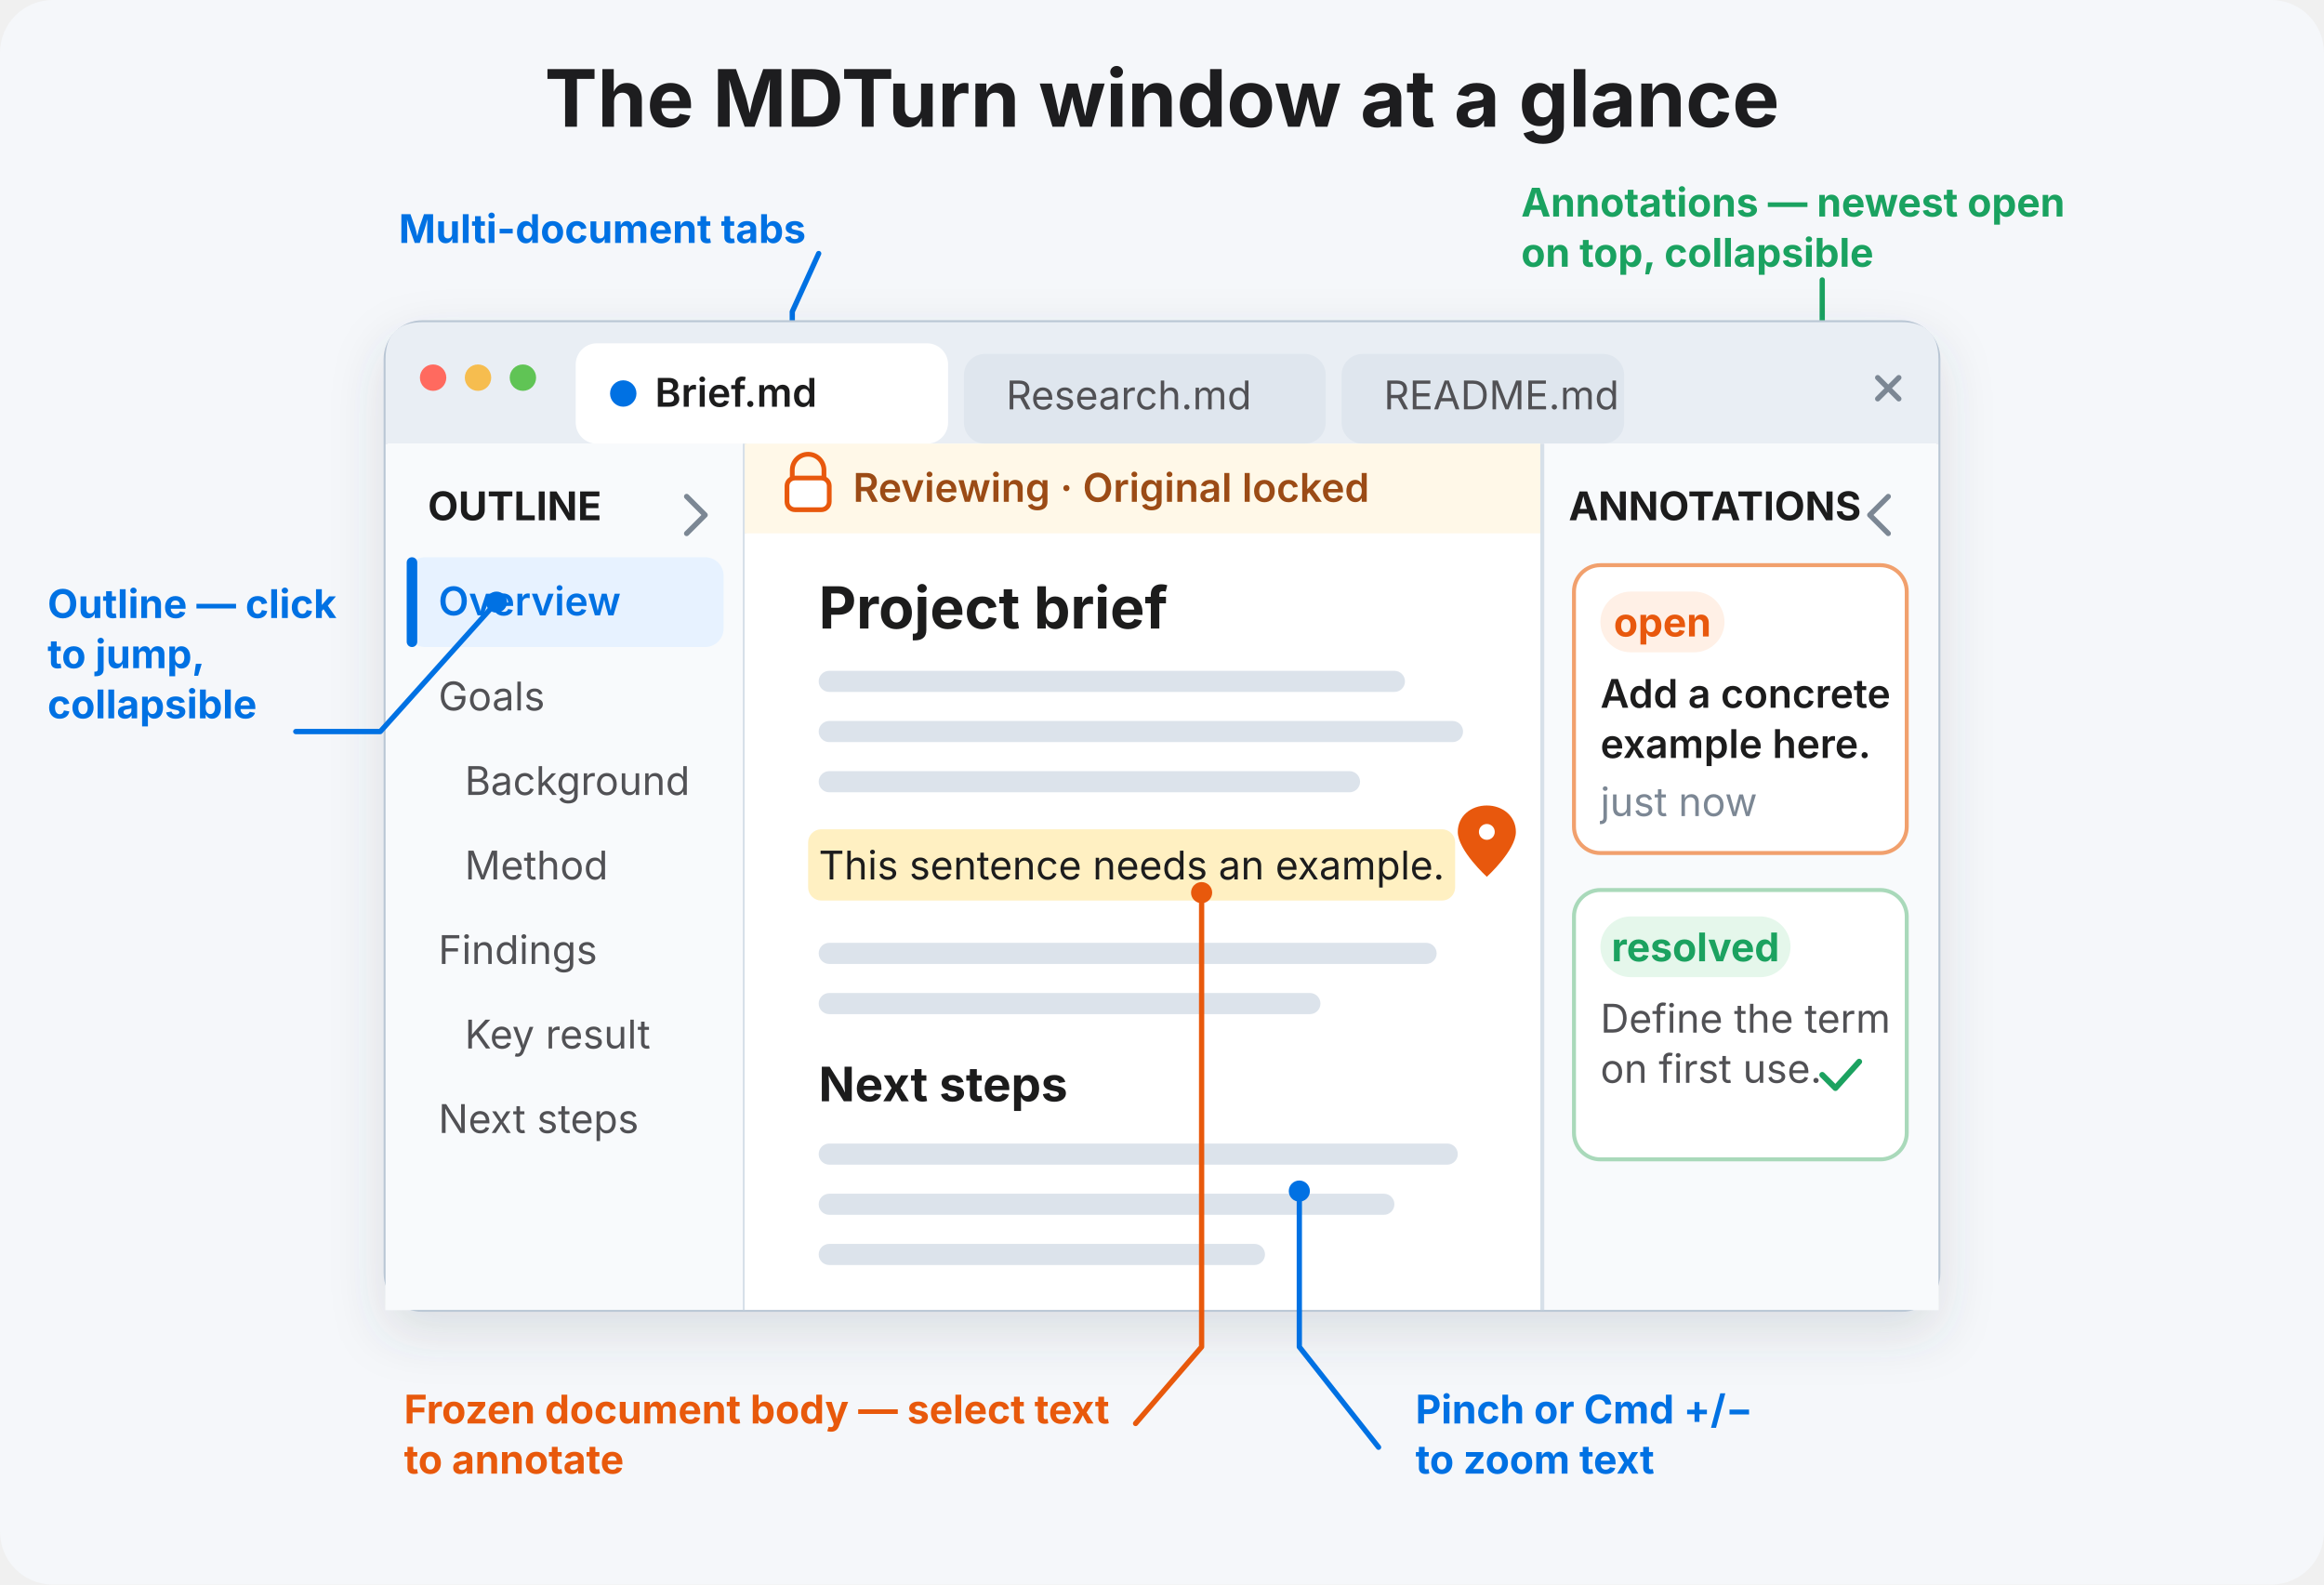
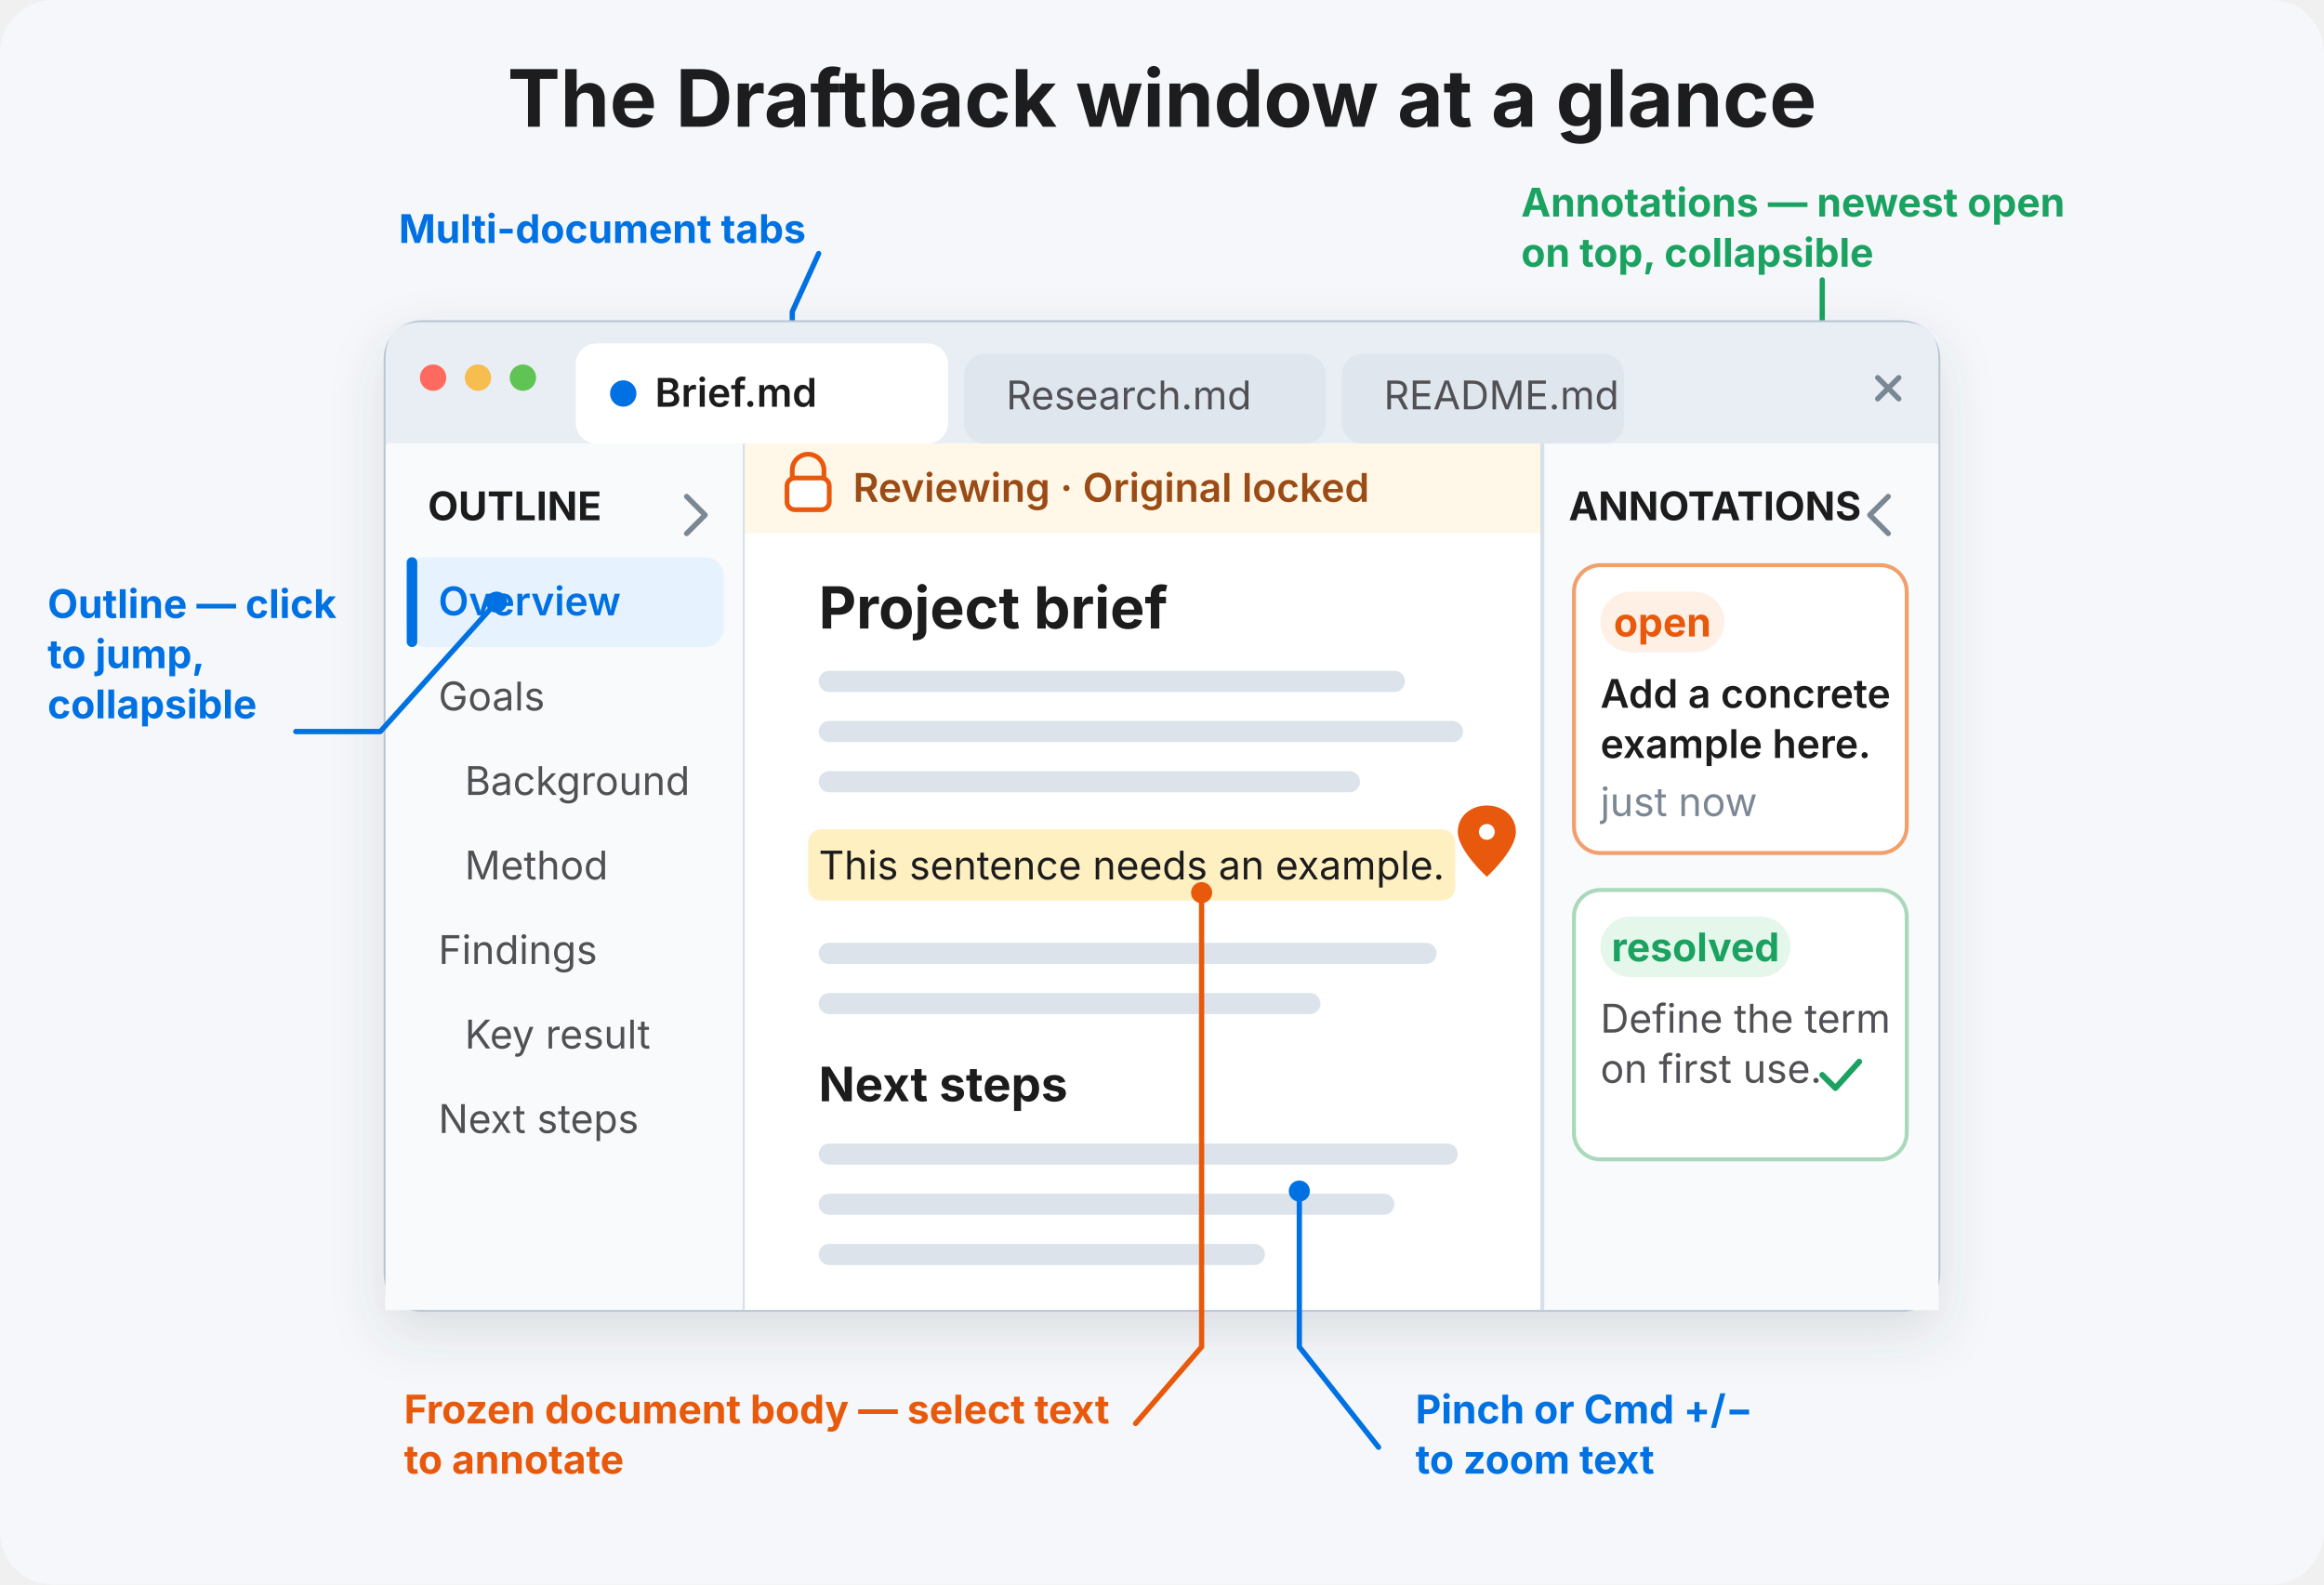
<svg xmlns="http://www.w3.org/2000/svg" width="880" height="600" viewBox="0 0 880 600" font-family="-apple-system, PingFang SC, sans-serif">
  <defs>
    <filter id="window-shadow" x="-20%" y="-20%" width="140%" height="150%">
      <feDropShadow dx="0" dy="8" stdDeviation="10" flood-color="#3d4a5a" flood-opacity="0.15" />
    </filter>
  </defs>
  <rect width="880" height="600" rx="20" fill="#f5f7fa" />
-   <text x="440" y="48" text-anchor="middle" font-size="30" font-weight="700" fill="#1d1d1f">The MDTurn window at a glance</text>
+   <text x="440" y="48" text-anchor="middle" font-size="30" font-weight="700" fill="#1d1d1f">The Draftback window at a glance</text>
  <text x="151" y="92" font-size="15" font-weight="700" fill="#0071e3">Multi-document tabs</text>
  <path d="M310 96 L300 118 L300 137" fill="none" stroke="#0071e3" stroke-width="2" stroke-linecap="round" stroke-linejoin="round" />
  <circle cx="300" cy="137" r="4" fill="#0071e3" />
  <text x="576" font-size="15" font-weight="700" fill="#1aa260">
    <tspan x="576" y="82">Annotations — newest open </tspan>
    <tspan x="576" y="101">on top, collapsible</tspan>
  </text>
  <path d="M690 106 L690 181 L670 214" fill="none" stroke="#1aa260" stroke-width="2" stroke-linecap="round" stroke-linejoin="round" />
  <circle cx="670" cy="214" r="4" fill="#1aa260" />
  <g filter="url(#window-shadow)">
    <rect x="146" y="122" width="588" height="374" rx="14" fill="#ffffff" stroke="#b9c6d4" stroke-width="1.5" />
    <path d="M160 122 H720 Q734 122 734 136 V168 H146 V136 Q146 122 160 122 Z" fill="#e9eef4" />
    <circle cx="164" cy="143" r="5" fill="#ff6b5f" />
    <circle cx="181" cy="143" r="5" fill="#f6bd4f" />
    <circle cx="198" cy="143" r="5" fill="#61c454" />
    <rect x="218" y="130" width="141" height="38" rx="8" fill="#ffffff" />
    <circle cx="236" cy="149" r="5" fill="#0071e3" />
    <text x="248" y="154" font-size="15" font-weight="600" fill="#1d1d1f">Brief.md</text>
    <rect x="365" y="134" width="137" height="34" rx="8" fill="#dfe6ee" />
    <text x="381" y="155" font-size="15" fill="#515154">Research.md</text>
    <rect x="508" y="134" width="107" height="34" rx="8" fill="#dfe6ee" />
    <text x="524" y="155" font-size="15" fill="#515154">README.md</text>
    <path d="M711 143 L719 151 M719 143 L711 151" stroke="#7b8794" stroke-width="2" stroke-linecap="round" />
    <rect x="146" y="168" width="136" height="328" fill="#f8fafc" />
    <line x1="282" y1="168" x2="282" y2="496" stroke="#d7e0e9" stroke-width="1.5" />
    <text x="162" y="197" font-size="15" font-weight="700" fill="#1d1d1f">OUTLINE</text>
    <path d="M260 188 L267 195 L260 202" fill="none" stroke="#7b8794" stroke-width="2" stroke-linecap="round" stroke-linejoin="round" />
    <rect x="154" y="211" width="120" height="34" rx="7" fill="#e7f2ff" />
    <rect x="154" y="211" width="4" height="34" rx="2" fill="#0071e3" />
    <text x="166" y="233" font-size="15" font-weight="600" fill="#0071e3">Overview</text>
    <text x="166" y="269" font-size="15" fill="#515154">Goals</text>
    <text x="176" y="301" font-size="15" fill="#515154">Background</text>
    <text x="176" y="333" font-size="15" fill="#515154">Method</text>
    <text x="166" y="365" font-size="15" fill="#515154">Findings</text>
    <text x="176" y="397" font-size="15" fill="#515154">Key result</text>
    <text x="166" y="429" font-size="15" fill="#515154">Next steps</text>
    <rect x="282" y="168" width="302" height="34" fill="#fff8e8" />
    <path d="M300 181 V178 A6 6 0 0 1 312 178 V181" fill="none" stroke="#e8590c" stroke-width="1.8" />
    <rect x="298" y="181" width="16" height="12" rx="3" fill="#ffffff" stroke="#e8590c" stroke-width="1.8" />
    <text x="323" y="190" font-size="15" font-weight="600" fill="#9b4b12">Reviewing · Original locked</text>
    <rect x="282" y="202" width="302" height="294" fill="#ffffff" />
    <text x="310" y="238" font-size="22" font-weight="700" fill="#1d1d1f">Project brief</text>
    <rect x="310" y="254" width="222" height="8" rx="4" fill="#dce3eb" />
    <rect x="310" y="273" width="244" height="8" rx="4" fill="#dce3eb" />
    <rect x="310" y="292" width="205" height="8" rx="4" fill="#dce3eb" />
    <rect x="306" y="314" width="245" height="27" rx="5" fill="#fff0c2" />
    <text x="310" y="333" font-size="15" fill="#1d1d1f">This sentence needs an example.</text>
    <path d="M552 315 C552 309 557 305 563 305 C569 305 574 309 574 315 C574 322 563 332 563 332 C563 332 552 322 552 315 Z" fill="#e8590c" />
    <circle cx="563" cy="315" r="3" fill="#ffffff" />
    <rect x="310" y="357" width="234" height="8" rx="4" fill="#dce3eb" />
    <rect x="310" y="376" width="190" height="8" rx="4" fill="#dce3eb" />
    <text x="310" y="417" font-size="18" font-weight="700" fill="#1d1d1f">Next steps</text>
    <rect x="310" y="433" width="242" height="8" rx="4" fill="#dce3eb" />
    <rect x="310" y="452" width="218" height="8" rx="4" fill="#dce3eb" />
    <rect x="310" y="471" width="169" height="8" rx="4" fill="#dce3eb" />
    <rect x="584" y="168" width="150" height="328" fill="#f8fafc" />
    <line x1="584" y1="168" x2="584" y2="496" stroke="#d7e0e9" stroke-width="1.5" />
    <text x="594" y="197" font-size="15" font-weight="700" fill="#1d1d1f">ANNOTATIONS</text>
    <path d="M715 188 L708 195 L715 202" fill="none" stroke="#7b8794" stroke-width="2" stroke-linecap="round" stroke-linejoin="round" />
    <rect x="596" y="214" width="126" height="109" rx="10" fill="#ffffff" stroke="#f1a06d" stroke-width="1.5" />
    <rect x="606" y="224" width="47" height="23" rx="11.5" fill="#fff0e6" />
    <text x="629.5" y="241" text-anchor="middle" font-size="15" font-weight="700" fill="#e8590c">open</text>
    <text x="606" font-size="15" font-weight="600" fill="#1d1d1f">
      <tspan x="606" y="268">Add a concrete </tspan>
      <tspan x="606" y="287">example here.</tspan>
    </text>
    <text x="606" y="309" font-size="15" fill="#7b8794">just now</text>
    <rect x="596" y="337" width="126" height="102" rx="10" fill="#ffffff" stroke="#a9d9ba" stroke-width="1.5" />
    <rect x="606" y="347" width="72" height="23" rx="11.5" fill="#e5f7eb" />
    <text x="642" y="364" text-anchor="middle" font-size="15" font-weight="700" fill="#1aa260">resolved</text>
    <text x="606" font-size="15" fill="#515154">
      <tspan x="606" y="391">Define the term </tspan>
      <tspan x="606" y="410">on first use.</tspan>
    </text>
    <path d="M690 407 L695 412 L704 402" fill="none" stroke="#1aa260" stroke-width="2.2" stroke-linecap="round" stroke-linejoin="round" />
  </g>
  <text x="18" font-size="15" font-weight="700" fill="#0071e3">
    <tspan x="18" y="234">Outline — click </tspan>
    <tspan x="18" y="253">to jump, </tspan>
    <tspan x="18" y="272">collapsible</tspan>
  </text>
  <path d="M112 277 L144 277 L188 228" fill="none" stroke="#0071e3" stroke-width="2" stroke-linecap="round" stroke-linejoin="round" />
  <circle cx="188" cy="228" r="4" fill="#0071e3" />
  <text x="153" font-size="15" font-weight="700" fill="#e8590c">
    <tspan x="153" y="539">Frozen document body — select text </tspan>
    <tspan x="153" y="558">to annotate</tspan>
  </text>
  <path d="M430 539 L455 510 L455 338" fill="none" stroke="#e8590c" stroke-width="2" stroke-linecap="round" stroke-linejoin="round" />
  <circle cx="455" cy="338" r="4" fill="#e8590c" />
  <text x="536" font-size="15" font-weight="700" fill="#0071e3">
    <tspan x="536" y="539">Pinch or Cmd +/− </tspan>
    <tspan x="536" y="558">to zoom text</tspan>
  </text>
  <path d="M522 548 L492 510 L492 451" fill="none" stroke="#0071e3" stroke-width="2" stroke-linecap="round" stroke-linejoin="round" />
  <circle cx="492" cy="451" r="4" fill="#0071e3" />
</svg>
